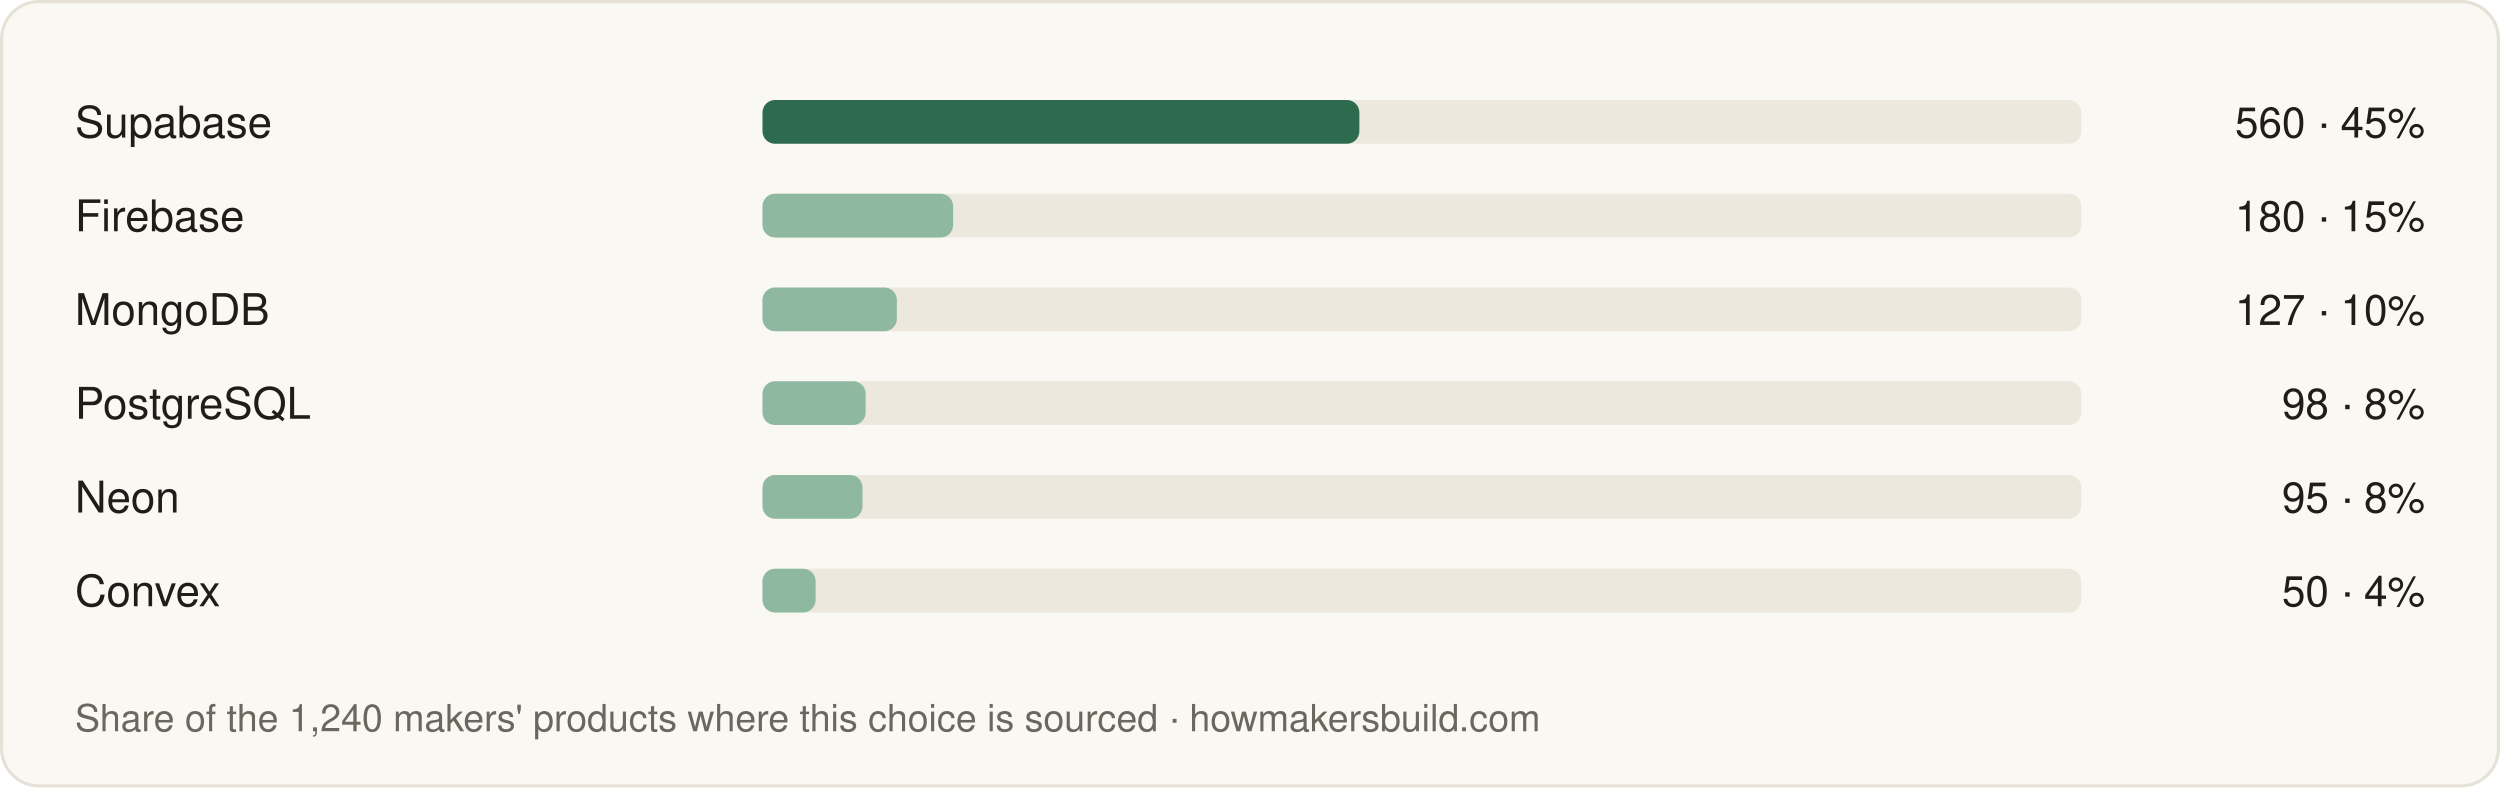
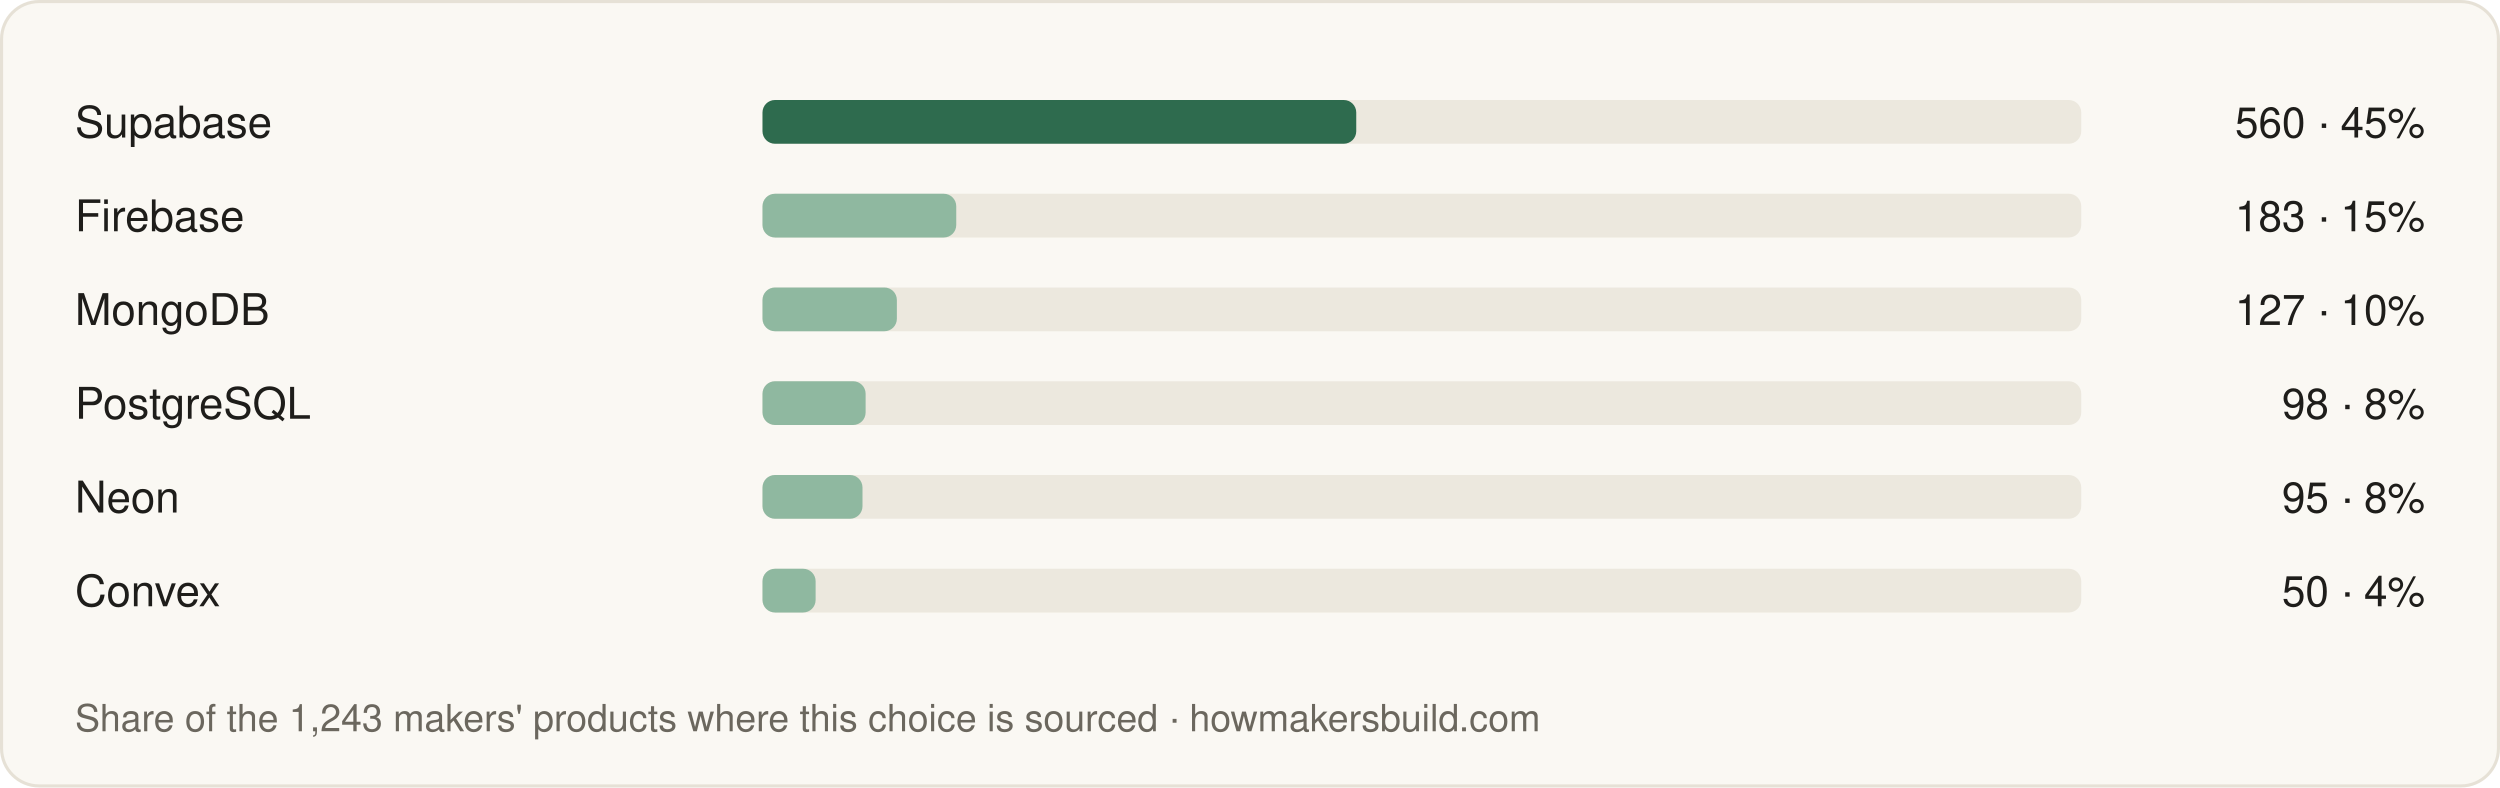
<svg xmlns="http://www.w3.org/2000/svg" width="800" height="252" viewBox="0 0 800 252" font-family="-apple-system, BlinkMacSystemFont, 'Segoe UI', Helvetica, Arial, sans-serif">
  <rect x="0.5" y="0.5" width="799" height="251" rx="12" fill="#faf8f3" stroke="#e6e1d6" />
  <text x="24" y="44" font-size="14" fill="#1e1d1a">Supabase</text>
  <rect x="244" y="32" width="422" height="14" rx="4" fill="#ece8de" />
-   <rect x="244" y="32" width="191" height="14" rx="4" fill="#2e6b4e" />
+   <rect x="244" y="32" width="190" height="14" rx="4" fill="#2e6b4e" />
  <text x="776" y="44" font-size="13.5" text-anchor="end" fill="#1e1d1a">560 · 45%</text>
  <text x="24" y="74" font-size="14" fill="#1e1d1a">Firebase</text>
  <rect x="244" y="62" width="422" height="14" rx="4" fill="#ece8de" />
-   <rect x="244" y="62" width="61" height="14" rx="4" fill="#8fb8a0" />
-   <text x="776" y="74" font-size="13.5" text-anchor="end" fill="#1e1d1a">180 · 15%</text>
+   <rect x="244" y="62" width="62" height="14" rx="4" fill="#8fb8a0" />
+   <text x="776" y="74" font-size="13.5" text-anchor="end" fill="#1e1d1a">183 · 15%</text>
  <text x="24" y="104" font-size="14" fill="#1e1d1a">MongoDB</text>
  <rect x="244" y="92" width="422" height="14" rx="4" fill="#ece8de" />
  <rect x="244" y="92" width="43" height="14" rx="4" fill="#8fb8a0" />
  <text x="776" y="104" font-size="13.5" text-anchor="end" fill="#1e1d1a">127 · 10%</text>
  <text x="24" y="134" font-size="14" fill="#1e1d1a">PostgreSQL</text>
  <rect x="244" y="122" width="422" height="14" rx="4" fill="#ece8de" />
  <rect x="244" y="122" width="33" height="14" rx="4" fill="#8fb8a0" />
  <text x="776" y="134" font-size="13.5" text-anchor="end" fill="#1e1d1a">98 · 8%</text>
  <text x="24" y="164" font-size="14" fill="#1e1d1a">Neon</text>
  <rect x="244" y="152" width="422" height="14" rx="4" fill="#ece8de" />
  <rect x="244" y="152" width="32" height="14" rx="4" fill="#8fb8a0" />
  <text x="776" y="164" font-size="13.5" text-anchor="end" fill="#1e1d1a">95 · 8%</text>
  <text x="24" y="194" font-size="14" fill="#1e1d1a">Convex</text>
  <rect x="244" y="182" width="422" height="14" rx="4" fill="#ece8de" />
  <rect x="244" y="182" width="17" height="14" rx="4" fill="#8fb8a0" />
  <text x="776" y="194" font-size="13.5" text-anchor="end" fill="#1e1d1a">50 · 4%</text>
-   <text x="24" y="234" font-size="12" fill="#6b675e">Share of the 1,240 makers' products where this choice is sourced · howmakersbuild.com</text>
+   <text x="24" y="234" font-size="12" fill="#6b675e">Share of the 1,243 makers' products where this choice is sourced · howmakersbuild.com</text>
</svg>
